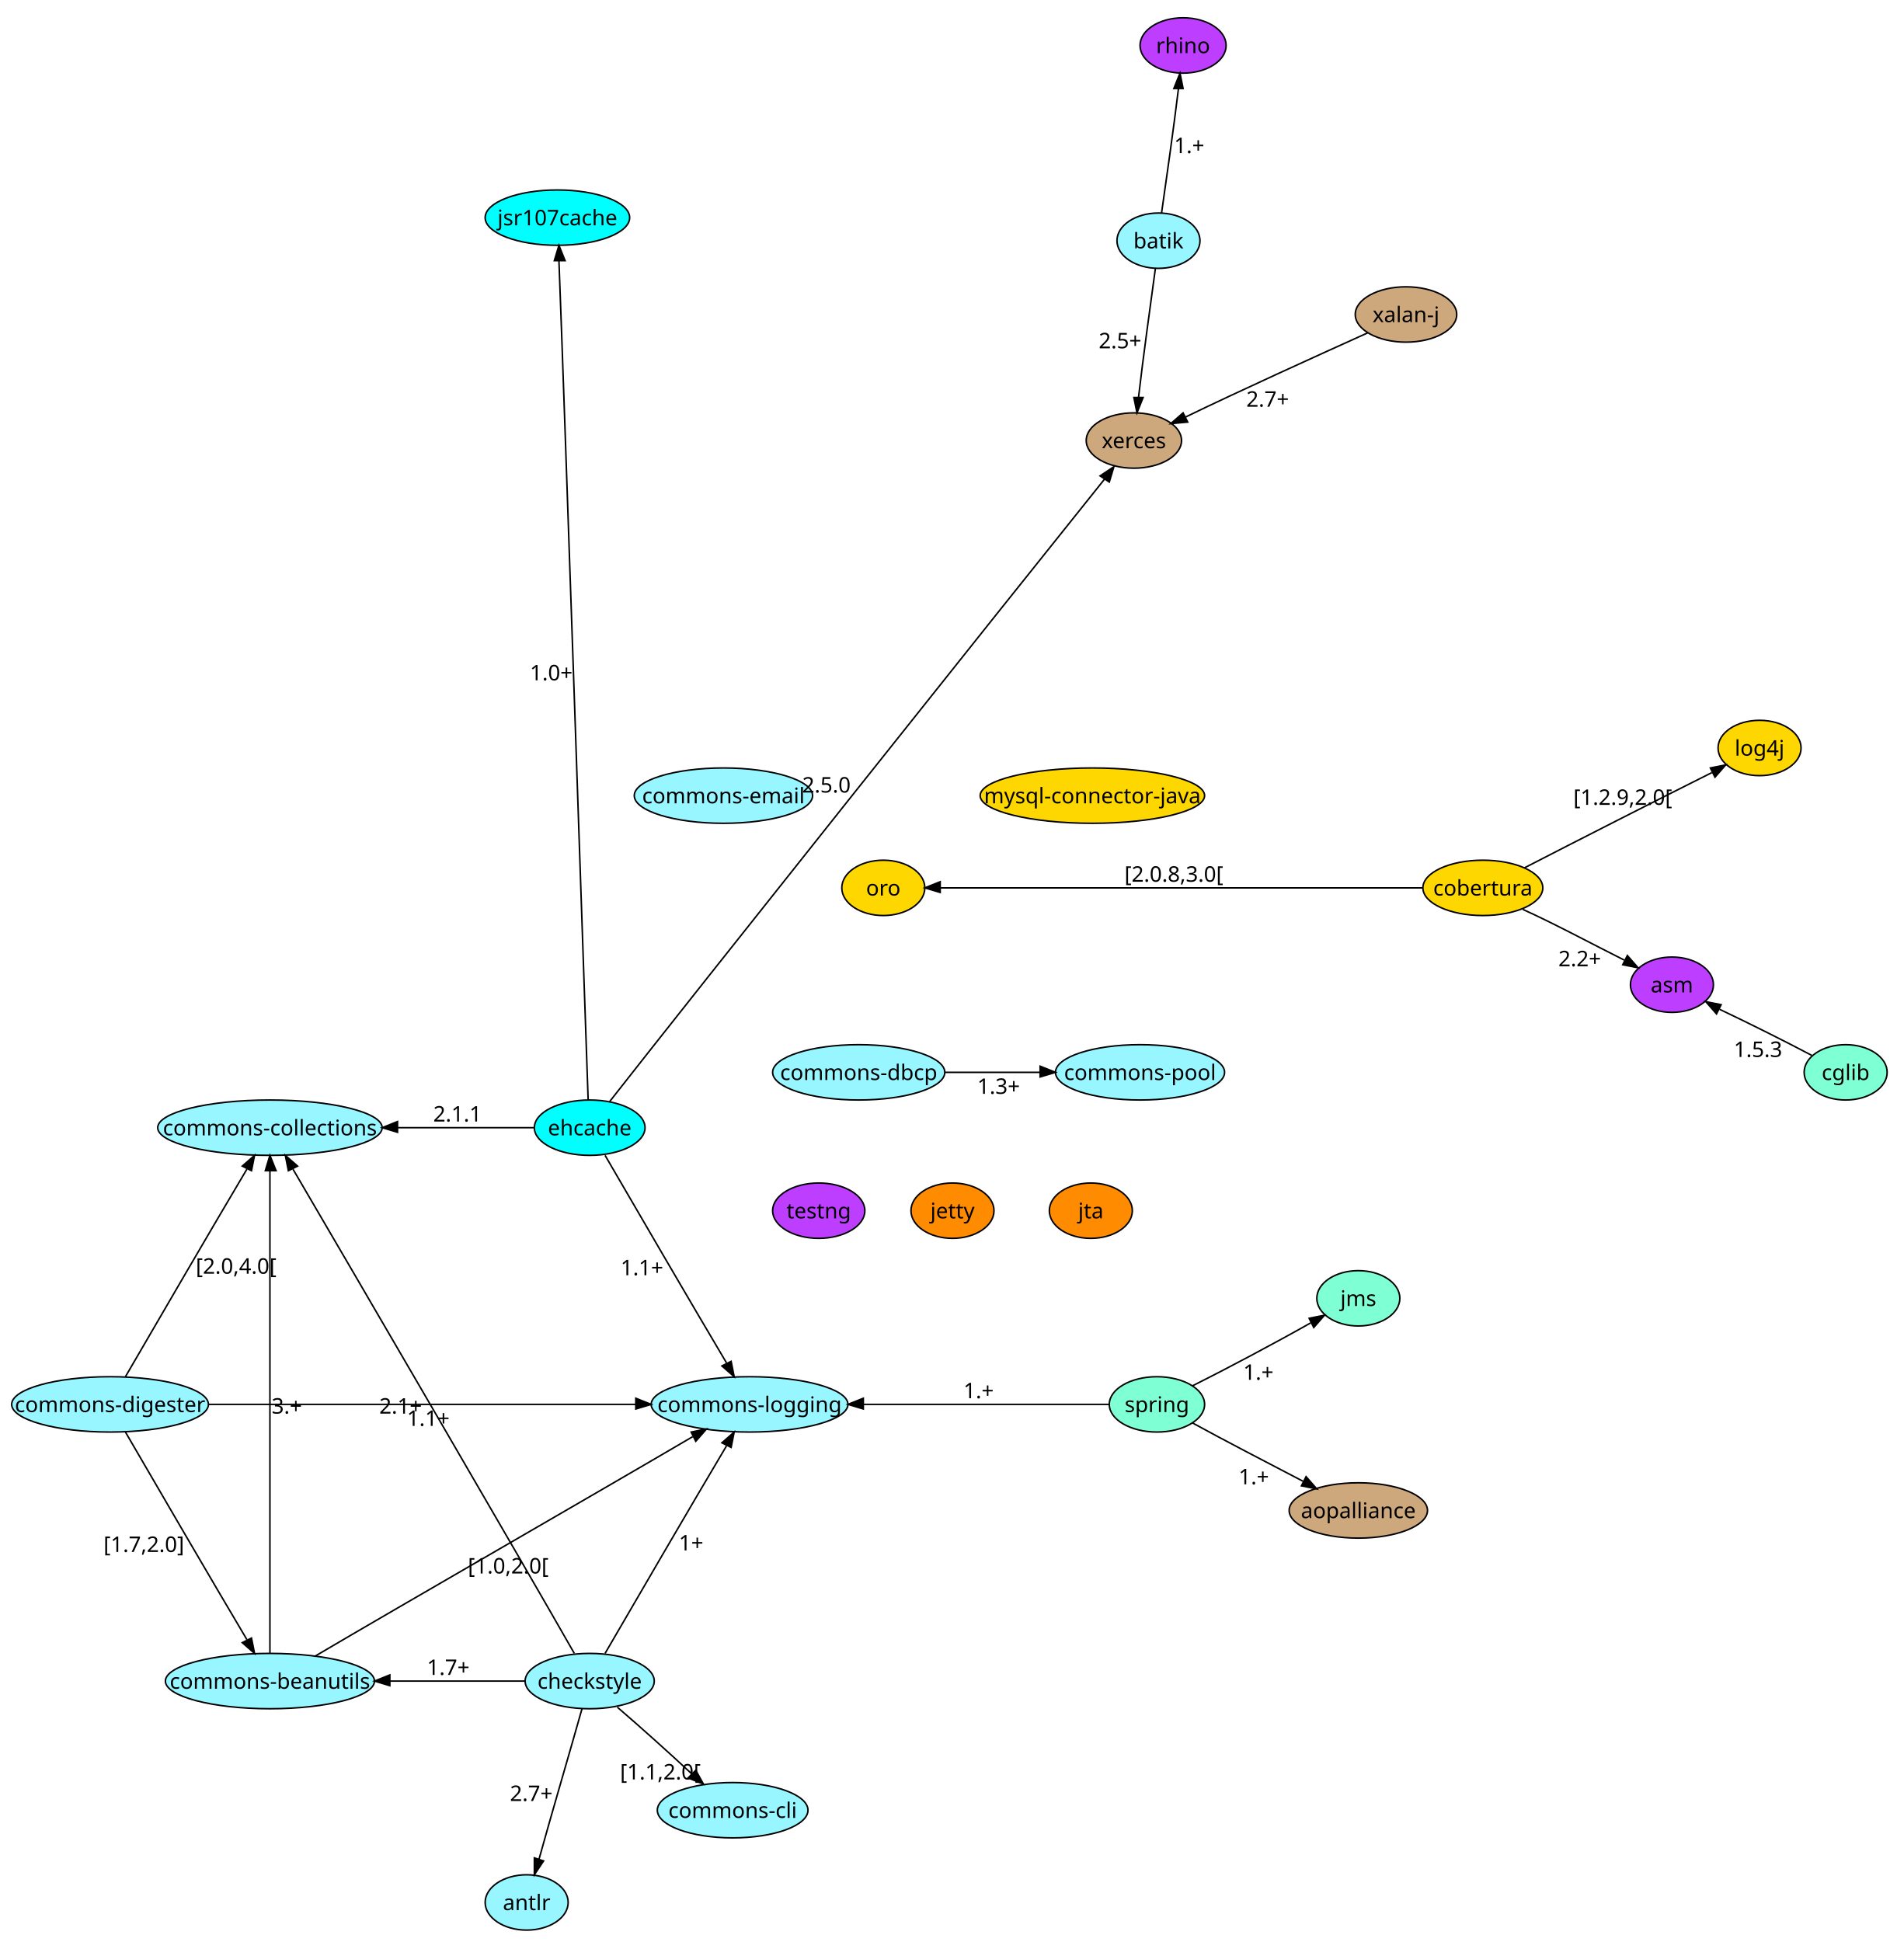
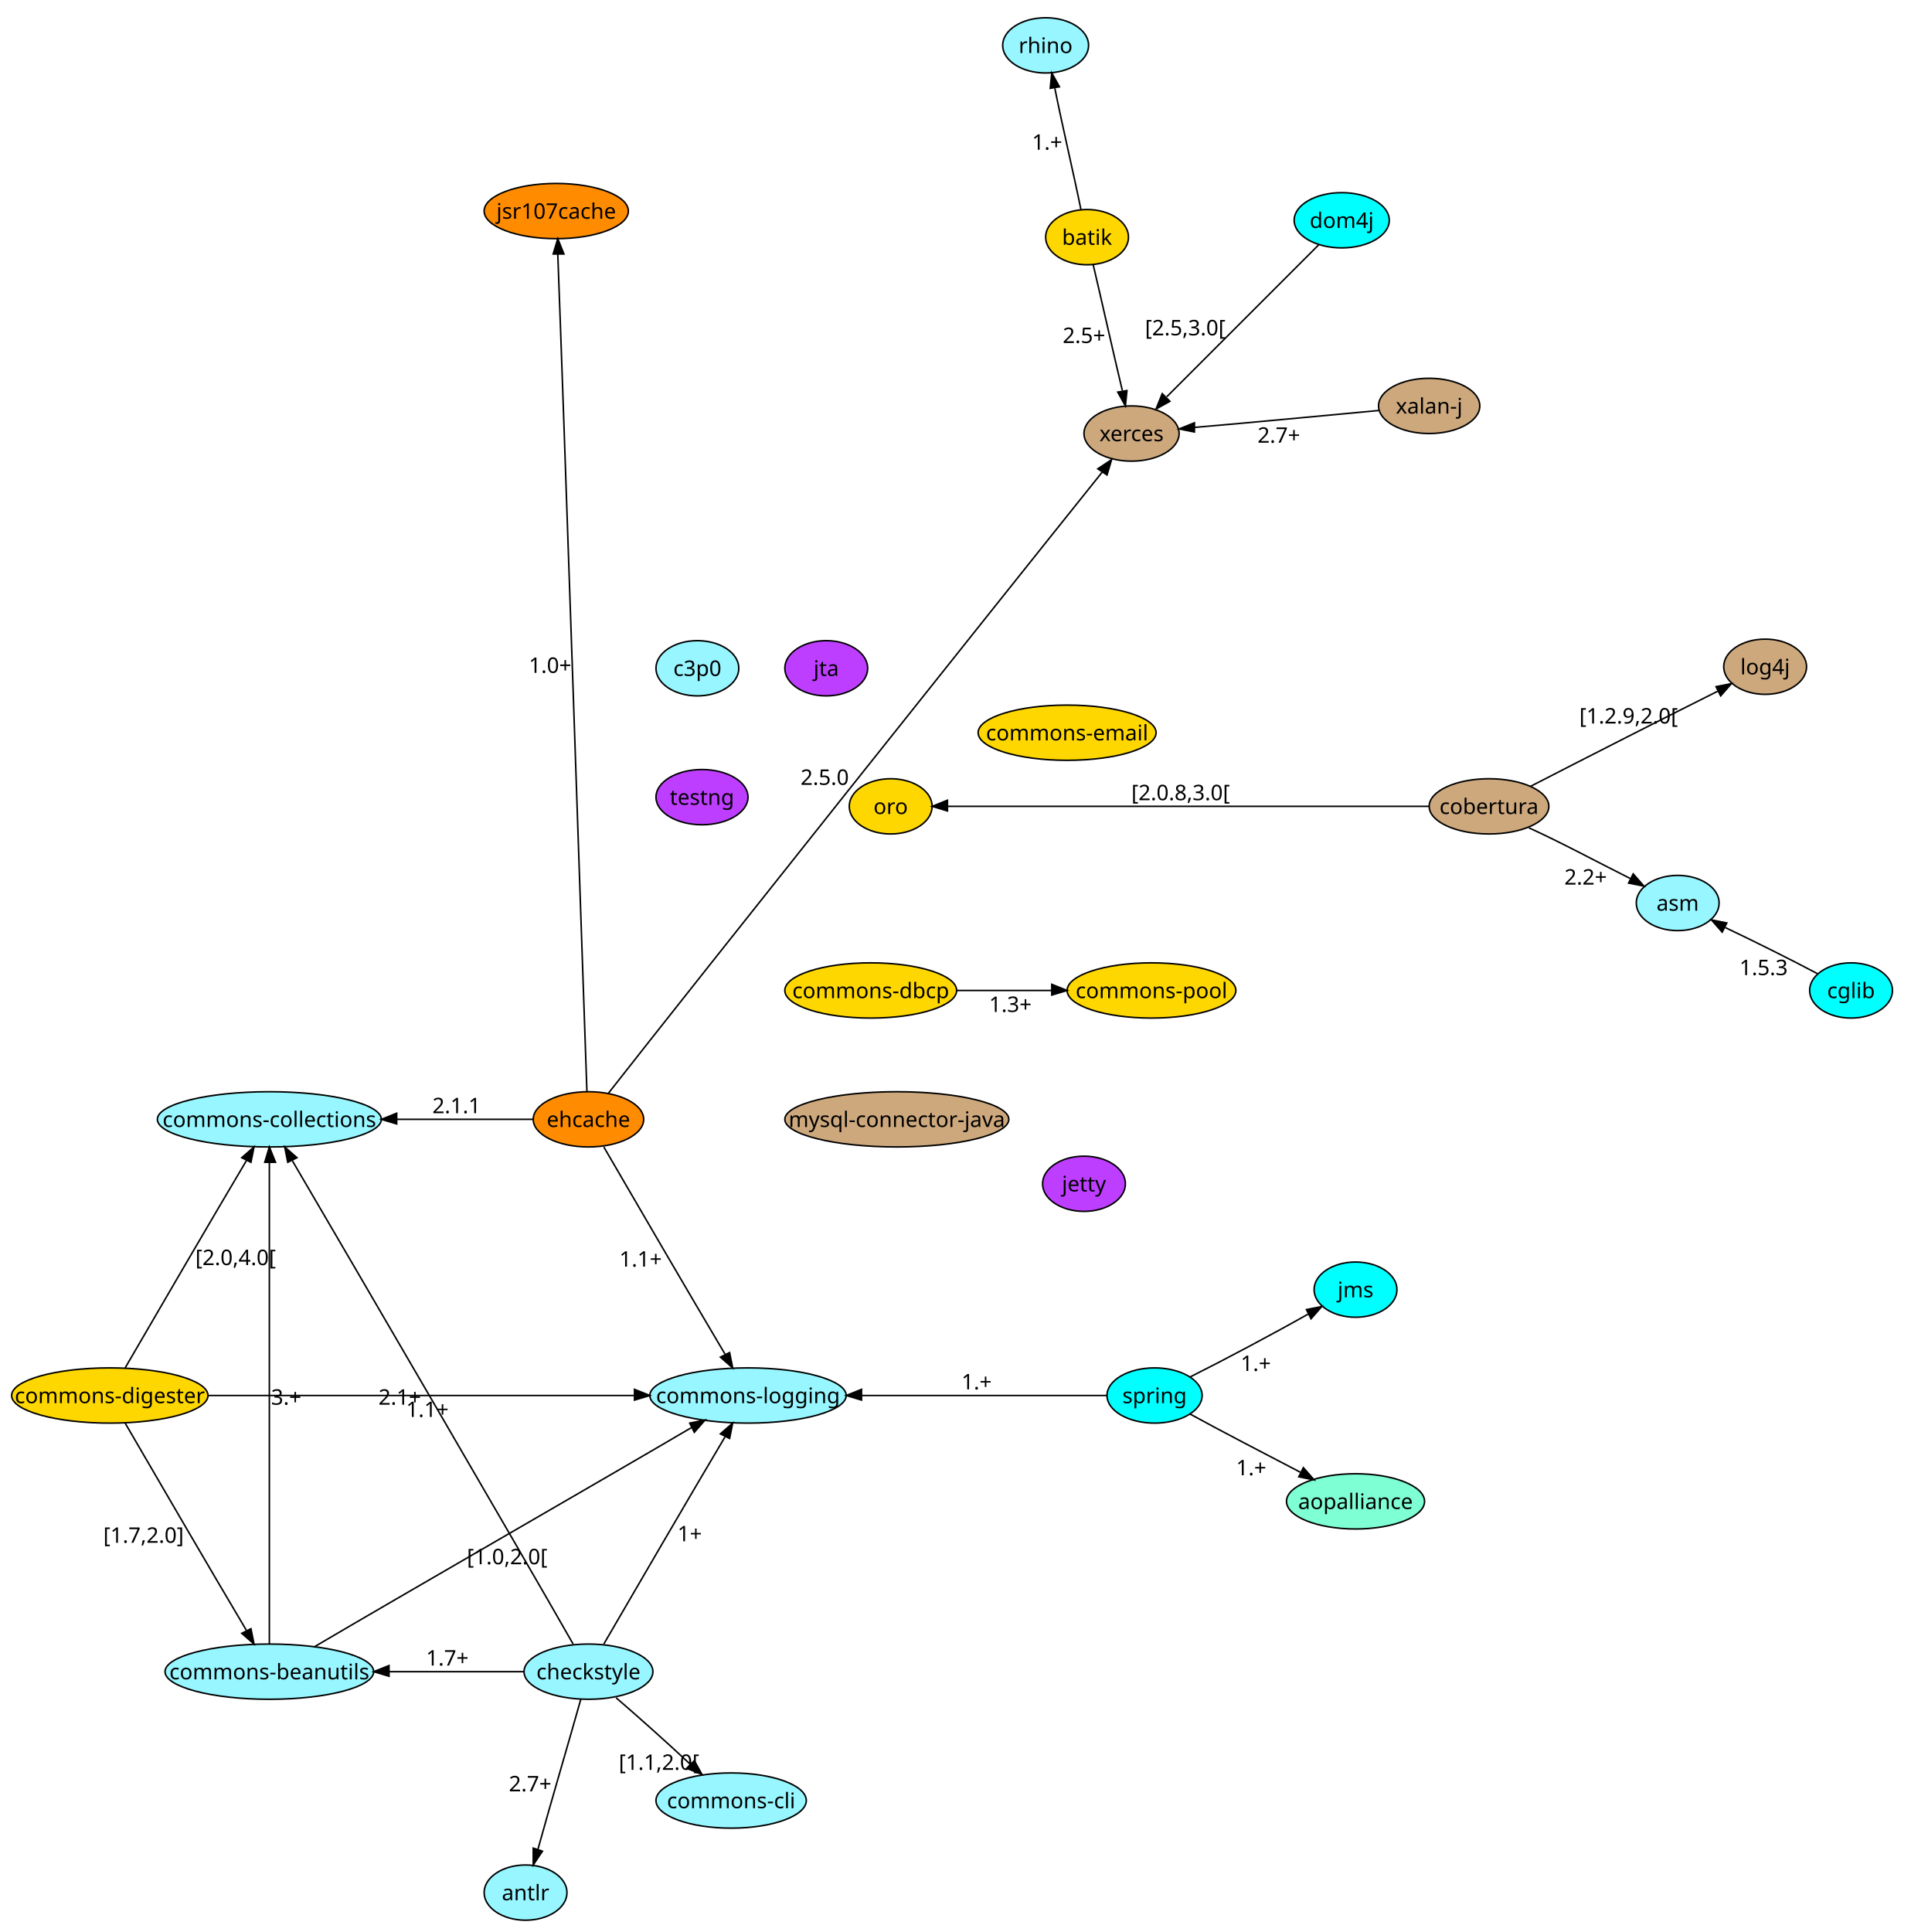
- <svg xmlns="http://www.w3.org/2000/svg" width="788pt" height="804pt" viewBox="-1 -1 787 803">
-   <g id="graph0" class="graph" transform="scale(0.635634)" style="font-family:Times-Roman;font-size:14.00;">
+ <svg xmlns="http://www.w3.org/2000/svg" width="795pt" height="804pt" viewBox="-1 -1 794 803">
+   <g id="graph0" class="graph" transform="scale(0.637681)" style="font-family:Times-Roman;font-size:14.00;">
    <g id="node3" class="node">
-       <ellipse cx="531" cy="786" rx="30" ry="18" style="fill:#bd3eff;stroke:black;" />
-       <text text-anchor="middle" x="531" y="791">testng</text>
+       <ellipse cx="456" cy="518" rx="30" ry="18" style="fill:#bd3eff;stroke:black;" />
+       <text text-anchor="middle" x="456" y="523">testng</text>
    </g>
    <g id="node6" class="node">
-       <ellipse cx="382" cy="1092" rx="42" ry="18" style="fill:#97f6ff;stroke:black;" />
-       <text text-anchor="middle" x="382" y="1097">checkstyle</text>
+       <ellipse cx="382" cy="1088" rx="42" ry="18" style="fill:#97f6ff;stroke:black;" />
+       <text text-anchor="middle" x="382" y="1093">checkstyle</text>
    </g>
    <g id="node8" class="node">
-       <ellipse cx="341" cy="1236" rx="27" ry="18" style="fill:#97f6ff;stroke:black;" />
-       <text text-anchor="middle" x="341" y="1241">antlr</text>
+       <ellipse cx="341" cy="1232" rx="27" ry="18" style="fill:#97f6ff;stroke:black;" />
+       <text text-anchor="middle" x="341" y="1237">antlr</text>
    </g>
    <g id="edge6" class="edge">
-       <path style="fill:none;stroke:black;" d="M377,1110C370,1135 357,1179 349,1208" />
-       <polygon style="fill:black;stroke:black;" points="352,1209 346,1218 346,1207 352,1209" />
-       <text text-anchor="middle" x="344" y="1170">2.7+</text>
+       <path style="fill:none;stroke:black;" d="M377,1106C370,1131 357,1175 349,1204" />
+       <polygon style="fill:black;stroke:black;" points="352,1205 346,1214 346,1203 352,1205" />
+       <text text-anchor="middle" x="344" y="1166">2.7+</text>
    </g>
    <g id="node10" class="node">
-       <ellipse cx="475" cy="1176" rx="49" ry="18" style="fill:#97f6ff;stroke:black;" />
-       <text text-anchor="middle" x="475" y="1181">commons-cli</text>
+       <ellipse cx="475" cy="1172" rx="49" ry="18" style="fill:#97f6ff;stroke:black;" />
+       <text text-anchor="middle" x="475" y="1177">commons-cli</text>
    </g>
    <g id="edge8" class="edge">
-       <path style="fill:none;stroke:black;" d="M400,1109C414,1121 433,1138 448,1152" />
-       <polygon style="fill:black;stroke:black;" points="451,1150 456,1159 446,1155 451,1150" />
-       <text text-anchor="middle" x="428" y="1156">[1.1,2.0[</text>
+       <path style="fill:none;stroke:black;" d="M400,1105C414,1117 433,1134 448,1148" />
+       <polygon style="fill:black;stroke:black;" points="451,1146 456,1155 446,1151 451,1146" />
+       <text text-anchor="middle" x="428" y="1152">[1.1,2.0[</text>
    </g>
    <g id="node12" class="node">
-       <ellipse cx="174" cy="732" rx="73" ry="18" style="fill:#97f6ff;stroke:black;" />
-       <text text-anchor="middle" x="174" y="737">commons-collections</text>
+       <ellipse cx="174" cy="728" rx="73" ry="18" style="fill:#97f6ff;stroke:black;" />
+       <text text-anchor="middle" x="174" y="733">commons-collections</text>
    </g>
    <g id="edge10" class="edge">
-       <path style="fill:none;stroke:black;" d="M372,1074C339,1016 230,829 189,759" />
-       <polygon style="fill:black;stroke:black;" points="186,760 184,750 192,757 186,760" />
-       <text text-anchor="middle" x="259" y="918">2.1+</text>
+       <path style="fill:none;stroke:black;" d="M372,1070C339,1012 230,825 189,755" />
+       <polygon style="fill:black;stroke:black;" points="186,756 184,746 192,753 186,756" />
+       <text text-anchor="middle" x="259" y="914">2.1+</text>
    </g>
    <g id="node14" class="node">
-       <ellipse cx="486" cy="912" rx="64" ry="18" style="fill:#97f6ff;stroke:black;" />
-       <text text-anchor="middle" x="486" y="917">commons-logging</text>
+       <ellipse cx="486" cy="908" rx="64" ry="18" style="fill:#97f6ff;stroke:black;" />
+       <text text-anchor="middle" x="486" y="913">commons-logging</text>
    </g>
    <g id="edge12" class="edge">
-       <path style="fill:none;stroke:black;" d="M392,1074C410,1043 449,976 471,939" />
-       <polygon style="fill:black;stroke:black;" points="468,937 476,930 474,940 468,937" />
-       <text text-anchor="middle" x="448" y="1007">1+</text>
+       <path style="fill:none;stroke:black;" d="M392,1070C410,1039 449,972 471,935" />
+       <polygon style="fill:black;stroke:black;" points="468,933 476,926 474,936 468,933" />
+       <text text-anchor="middle" x="448" y="1003">1+</text>
    </g>
    <g id="node16" class="node">
-       <ellipse cx="174" cy="1092" rx="68" ry="18" style="fill:#97f6ff;stroke:black;" />
-       <text text-anchor="middle" x="174" y="1097">commons-beanutils</text>
+       <ellipse cx="174" cy="1088" rx="68" ry="18" style="fill:#97f6ff;stroke:black;" />
+       <text text-anchor="middle" x="174" y="1093">commons-beanutils</text>
    </g>
    <g id="edge14" class="edge">
-       <path style="fill:none;stroke:black;" d="M340,1092C315,1092 282,1092 252,1092" />
-       <polygon style="fill:black;stroke:black;" points="252,1095 242,1092 252,1088 252,1095" />
-       <text text-anchor="middle" x="290" y="1088">1.7+</text>
-     </g>
-     <g id="edge60" class="edge">
-       <path style="fill:none;stroke:black;" d="M174,1074C174,1015 174,831 174,760" />
-       <polygon style="fill:black;stroke:black;" points="171,760 174,750 178,760 171,760" />
-       <text text-anchor="middle" x="185" y="918">3.+</text>
-     </g>
-     <g id="edge58" class="edge">
-       <path style="fill:none;stroke:black;" d="M203,1076C259,1043 386,970 449,933" />
-       <polygon style="fill:black;stroke:black;" points="448,930 458,928 451,936 448,930" />
-       <text text-anchor="middle" x="329" y="1022">[1.0,2.0[</text>
+       <path style="fill:none;stroke:black;" d="M340,1088C315,1088 282,1088 252,1088" />
+       <polygon style="fill:black;stroke:black;" points="252,1091 242,1088 252,1084 252,1091" />
+       <text text-anchor="middle" x="290" y="1084">1.7+</text>
+     </g>
+     <g id="edge64" class="edge">
+       <path style="fill:none;stroke:black;" d="M174,1070C174,1011 174,827 174,756" />
+       <polygon style="fill:black;stroke:black;" points="171,756 174,746 178,756 171,756" />
+       <text text-anchor="middle" x="185" y="914">3.+</text>
+     </g>
+     <g id="edge62" class="edge">
+       <path style="fill:none;stroke:black;" d="M203,1072C259,1039 386,966 449,929" />
+       <polygon style="fill:black;stroke:black;" points="448,926 458,924 451,932 448,926" />
+       <text text-anchor="middle" x="329" y="1018">[1.0,2.0[</text>
    </g>
    <g id="node19" class="node">
-       <ellipse cx="573" cy="576" rx="27" ry="18" style="fill:gold;stroke:black;" />
-       <text text-anchor="middle" x="573" y="581">oro</text>
+       <ellipse cx="579" cy="524" rx="27" ry="18" style="fill:gold;stroke:black;" />
+       <text text-anchor="middle" x="579" y="529">oro</text>
    </g>
    <g id="node22" class="node">
-       <ellipse cx="913" cy="203" rx="33" ry="18" style="fill:#cda87d;stroke:black;" />
-       <text text-anchor="middle" x="913" y="208">xalan-j</text>
+       <ellipse cx="930" cy="263" rx="33" ry="18" style="fill:#cda87d;stroke:black;" />
+       <text text-anchor="middle" x="930" y="268">xalan-j</text>
    </g>
    <g id="node24" class="node">
-       <ellipse cx="736" cy="285" rx="31" ry="18" style="fill:#cda87d;stroke:black;" />
-       <text text-anchor="middle" x="736" y="290">xerces</text>
+       <ellipse cx="736" cy="281" rx="31" ry="18" style="fill:#cda87d;stroke:black;" />
+       <text text-anchor="middle" x="736" y="286">xerces</text>
    </g>
    <g id="edge20" class="edge">
-       <path style="fill:none;stroke:black;" d="M888,215C857,229 804,253 769,270" />
-       <polygon style="fill:black;stroke:black;" points="771,273 760,274 768,267 771,273" />
-       <text text-anchor="middle" x="823" y="263">2.7+</text>
+       <path style="fill:none;stroke:black;" d="M897,266C864,269 813,274 777,277" />
+       <polygon style="fill:black;stroke:black;" points="777,280 767,278 777,274 777,280" />
+       <text text-anchor="middle" x="832" y="287">2.7+</text>
    </g>
    <g id="node29" class="node">
-       <ellipse cx="361" cy="140" rx="47" ry="18" style="fill:cyan;stroke:black;" />
-       <text text-anchor="middle" x="361" y="145">jsr107cache</text>
-     </g>
-     <g id="node32" class="node">
-       <ellipse cx="618" cy="786" rx="27" ry="18" style="fill:darkorange;stroke:black;" />
-       <text text-anchor="middle" x="618" y="791">jetty</text>
-     </g>
-     <g id="node35" class="node">
-       <ellipse cx="768" cy="28" rx="28" ry="18" style="fill:#bd3eff;stroke:black;" />
-       <text text-anchor="middle" x="768" y="33">rhino</text>
-     </g>
-     <g id="node38" class="node">
-       <ellipse cx="752" cy="155" rx="27" ry="18" style="fill:#97f6ff;stroke:black;" />
-       <text text-anchor="middle" x="752" y="160">batik</text>
-     </g>
-     <g id="edge34" class="edge">
-       <path style="fill:none;stroke:black;" d="M750,173C747,195 742,231 739,257" />
-       <polygon style="fill:black;stroke:black;" points="742,257 738,267 736,257 742,257" />
-       <text text-anchor="middle" x="727" y="225">2.5+</text>
-     </g>
-     <g id="edge32" class="edge">
-       <path style="fill:none;stroke:black;" d="M754,137C757,116 762,81 765,56" />
-       <polygon style="fill:black;stroke:black;" points="762,56 766,46 768,56 762,56" />
-       <text text-anchor="middle" x="772" y="98">1.+</text>
-     </g>
-     <g id="node43" class="node">
-       <ellipse cx="709" cy="516" rx="73" ry="18" style="fill:gold;stroke:black;" />
-       <text text-anchor="middle" x="709" y="521">mysql-connector-java</text>
-     </g>
-     <g id="node46" class="node">
-       <ellipse cx="882" cy="981" rx="45" ry="18" style="fill:#cda87d;stroke:black;" />
-       <text text-anchor="middle" x="882" y="986">aopalliance</text>
-     </g>
-     <g id="node49" class="node">
-       <ellipse cx="751" cy="912" rx="31" ry="18" style="fill:aquamarine;stroke:black;" />
-       <text text-anchor="middle" x="751" y="917">spring</text>
-     </g>
-     <g id="edge44" class="edge">
-       <path style="fill:none;stroke:black;" d="M720,912C681,912 613,912 560,912" />
-       <polygon style="fill:black;stroke:black;" points="560,915 550,912 560,908 560,915" />
-       <text text-anchor="middle" x="635" y="908">1.+</text>
-     </g>
-     <g id="edge42" class="edge">
-       <path style="fill:none;stroke:black;" d="M774,924C794,935 823,950 846,962" />
-       <polygon style="fill:black;stroke:black;" points="848,959 855,967 845,965 848,959" />
-       <text text-anchor="middle" x="814" y="964">1.+</text>
+       <ellipse cx="873" cy="142" rx="31" ry="18" style="fill:cyan;stroke:black;" />
+       <text text-anchor="middle" x="873" y="147">dom4j</text>
+     </g>
+     <g id="edge26" class="edge">
+       <path style="fill:none;stroke:black;" d="M858,158C834,182 787,229 759,257" />
+       <polygon style="fill:black;stroke:black;" points="761,260 752,265 756,255 761,260" />
+       <text text-anchor="middle" x="771" y="217">[2.5,3.0[</text>
+     </g>
+     <g id="node33" class="node">
+       <ellipse cx="361" cy="136" rx="47" ry="18" style="fill:darkorange;stroke:black;" />
+       <text text-anchor="middle" x="361" y="141">jsr107cache</text>
+     </g>
+     <g id="node36" class="node">
+       <ellipse cx="705" cy="770" rx="27" ry="18" style="fill:#bd3eff;stroke:black;" />
+       <text text-anchor="middle" x="705" y="775">jetty</text>
+     </g>
+     <g id="node39" class="node">
+       <ellipse cx="680" cy="28" rx="28" ry="18" style="fill:#97f6ff;stroke:black;" />
+       <text text-anchor="middle" x="680" y="33">rhino</text>
+     </g>
+     <g id="node42" class="node">
+       <ellipse cx="707" cy="153" rx="27" ry="18" style="fill:gold;stroke:black;" />
+       <text text-anchor="middle" x="707" y="158">batik</text>
+     </g>
+     <g id="edge38" class="edge">
+       <path style="fill:none;stroke:black;" d="M711,171C716,192 724,228 730,253" />
+       <polygon style="fill:black;stroke:black;" points="733,253 732,263 727,254 733,253" />
+       <text text-anchor="middle" x="705" y="222">2.5+</text>
+     </g>
+     <g id="edge36" class="edge">
+       <path style="fill:none;stroke:black;" d="M703,135C699,115 691,81 686,56" />
+       <polygon style="fill:black;stroke:black;" points="683,56 684,46 689,55 683,56" />
+       <text text-anchor="middle" x="681" y="96">1.+</text>
+     </g>
+     <g id="node47" class="node">
+       <ellipse cx="583" cy="728" rx="73" ry="18" style="fill:#cda87d;stroke:black;" />
+       <text text-anchor="middle" x="583" y="733">mysql-connector-java</text>
+     </g>
+     <g id="node50" class="node">
+       <ellipse cx="882" cy="977" rx="45" ry="18" style="fill:aquamarine;stroke:black;" />
+       <text text-anchor="middle" x="882" y="982">aopalliance</text>
    </g>
    <g id="node53" class="node">
-       <ellipse cx="882" cy="843" rx="27" ry="18" style="fill:aquamarine;stroke:black;" />
-       <text text-anchor="middle" x="882" y="848">jms</text>
+       <ellipse cx="751" cy="908" rx="31" ry="18" style="fill:cyan;stroke:black;" />
+       <text text-anchor="middle" x="751" y="913">spring</text>
+     </g>
+     <g id="edge48" class="edge">
+       <path style="fill:none;stroke:black;" d="M720,908C681,908 613,908 560,908" />
+       <polygon style="fill:black;stroke:black;" points="560,911 550,908 560,904 560,911" />
+       <text text-anchor="middle" x="635" y="904">1.+</text>
    </g>
    <g id="edge46" class="edge">
-       <path style="fill:none;stroke:black;" d="M774,900C796,889 828,872 851,859" />
-       <polygon style="fill:black;stroke:black;" points="850,856 860,854 853,862 850,856" />
-       <text text-anchor="middle" x="817" y="896">1.+</text>
-     </g>
-     <g id="node58" class="node">
-       <ellipse cx="708" cy="786" rx="27" ry="18" style="fill:darkorange;stroke:black;" />
-       <text text-anchor="middle" x="708" y="791">jta</text>
-     </g>
-     <g id="node61" class="node">
-       <ellipse cx="1086" cy="639" rx="27" ry="18" style="fill:#bd3eff;stroke:black;" />
-       <text text-anchor="middle" x="1086" y="644">asm</text>
-     </g>
-     <g id="node70" class="node">
-       <ellipse cx="557" cy="696" rx="56" ry="18" style="fill:#97f6ff;stroke:black;" />
-       <text text-anchor="middle" x="557" y="701">commons-dbcp</text>
-     </g>
-     <g id="node72" class="node">
-       <ellipse cx="740" cy="696" rx="55" ry="18" style="fill:#97f6ff;stroke:black;" />
-       <text text-anchor="middle" x="740" y="701">commons-pool</text>
-     </g>
-     <g id="edge64" class="edge">
-       <path style="fill:none;stroke:black;" d="M613,696C633,696 655,696 675,696" />
-       <polygon style="fill:black;stroke:black;" points="675,692 685,696 675,699 675,692" />
-       <text text-anchor="middle" x="648" y="710">1.3+</text>
-     </g>
-     <g id="node78" class="node">
-       <ellipse cx="469" cy="516" rx="58" ry="18" style="fill:#97f6ff;stroke:black;" />
-       <text text-anchor="middle" x="469" y="521">commons-email</text>
-     </g>
-     <g id="node80" class="node">
-       <ellipse cx="70" cy="912" rx="64" ry="18" style="fill:#97f6ff;stroke:black;" />
-       <text text-anchor="middle" x="70" y="917">commons-digester</text>
+       <path style="fill:none;stroke:black;" d="M774,920C794,931 823,946 846,958" />
+       <polygon style="fill:black;stroke:black;" points="848,955 855,963 845,961 848,955" />
+       <text text-anchor="middle" x="814" y="960">1.+</text>
+     </g>
+     <g id="node57" class="node">
+       <ellipse cx="882" cy="839" rx="27" ry="18" style="fill:cyan;stroke:black;" />
+       <text text-anchor="middle" x="882" y="844">jms</text>
+     </g>
+     <g id="edge50" class="edge">
+       <path style="fill:none;stroke:black;" d="M774,896C796,885 828,868 851,855" />
+       <polygon style="fill:black;stroke:black;" points="850,852 860,850 853,858 850,852" />
+       <text text-anchor="middle" x="817" y="892">1.+</text>
+     </g>
+     <g id="node62" class="node">
+       <ellipse cx="537" cy="434" rx="27" ry="18" style="fill:#bd3eff;stroke:black;" />
+       <text text-anchor="middle" x="537" y="439">jta</text>
+     </g>
+     <g id="node65" class="node">
+       <ellipse cx="1092" cy="587" rx="27" ry="18" style="fill:#97f6ff;stroke:black;" />
+       <text text-anchor="middle" x="1092" y="592">asm</text>
+     </g>
+     <g id="node74" class="node">
+       <ellipse cx="566" cy="644" rx="56" ry="18" style="fill:gold;stroke:black;" />
+       <text text-anchor="middle" x="566" y="649">commons-dbcp</text>
+     </g>
+     <g id="node76" class="node">
+       <ellipse cx="749" cy="644" rx="55" ry="18" style="fill:gold;stroke:black;" />
+       <text text-anchor="middle" x="749" y="649">commons-pool</text>
+     </g>
+     <g id="edge68" class="edge">
+       <path style="fill:none;stroke:black;" d="M622,644C642,644 664,644 684,644" />
+       <polygon style="fill:black;stroke:black;" points="684,640 694,644 684,647 684,640" />
+       <text text-anchor="middle" x="657" y="658">1.3+</text>
+     </g>
+     <g id="node82" class="node">
+       <ellipse cx="694" cy="476" rx="58" ry="18" style="fill:gold;stroke:black;" />
+       <text text-anchor="middle" x="694" y="481">commons-email</text>
+     </g>
+     <g id="node84" class="node">
+       <ellipse cx="70" cy="908" rx="64" ry="18" style="fill:gold;stroke:black;" />
+       <text text-anchor="middle" x="70" y="913">commons-digester</text>
+     </g>
+     <g id="edge80" class="edge">
+       <path style="fill:none;stroke:black;" d="M80,890C98,859 137,792 159,755" />
+       <polygon style="fill:black;stroke:black;" points="156,753 164,746 162,756 156,753" />
+       <text text-anchor="middle" x="152" y="823">[2.0,4.0[</text>
    </g>
    <g id="edge76" class="edge">
-       <path style="fill:none;stroke:black;" d="M80,894C98,863 137,796 159,759" />
-       <polygon style="fill:black;stroke:black;" points="156,757 164,750 162,760 156,757" />
-       <text text-anchor="middle" x="152" y="827">[2.0,4.0[</text>
-     </g>
-     <g id="edge72" class="edge">
-       <path style="fill:none;stroke:black;" d="M134,912C209,912 333,912 412,912" />
-       <polygon style="fill:black;stroke:black;" points="412,908 422,912 412,915 412,908" />
-       <text text-anchor="middle" x="277" y="926">1.1+</text>
-     </g>
-     <g id="edge74" class="edge">
-       <path style="fill:none;stroke:black;" d="M80,930C98,961 137,1028 159,1065" />
-       <polygon style="fill:black;stroke:black;" points="162,1064 164,1074 156,1067 162,1064" />
-       <text text-anchor="middle" x="92" y="1008">[1.7,2.0]</text>
-     </g>
-     <g id="node98" class="node">
-       <ellipse cx="963" cy="576" rx="39" ry="18" style="fill:gold;stroke:black;" />
-       <text text-anchor="middle" x="963" y="581">cobertura</text>
-     </g>
-     <g id="edge94" class="edge">
-       <path style="fill:none;stroke:black;" d="M924,576C849,576 684,576 610,576" />
-       <polygon style="fill:black;stroke:black;" points="610,579 600,576 610,572 610,579" />
-       <text text-anchor="middle" x="762" y="572">[2.0.8,3.0[</text>
+       <path style="fill:none;stroke:black;" d="M134,908C209,908 333,908 412,908" />
+       <polygon style="fill:black;stroke:black;" points="412,904 422,908 412,911 412,904" />
+       <text text-anchor="middle" x="277" y="922">1.1+</text>
+     </g>
+     <g id="edge78" class="edge">
+       <path style="fill:none;stroke:black;" d="M80,926C98,957 137,1024 159,1061" />
+       <polygon style="fill:black;stroke:black;" points="162,1060 164,1070 156,1063 162,1060" />
+       <text text-anchor="middle" x="92" y="1004">[1.7,2.0]</text>
+     </g>
+     <g id="node102" class="node">
+       <ellipse cx="969" cy="524" rx="39" ry="18" style="fill:#cda87d;stroke:black;" />
+       <text text-anchor="middle" x="969" y="529">cobertura</text>
+     </g>
+     <g id="edge98" class="edge">
+       <path style="fill:none;stroke:black;" d="M930,524C855,524 690,524 616,524" />
+       <polygon style="fill:black;stroke:black;" points="616,527 606,524 616,520 616,527" />
+       <text text-anchor="middle" x="768" y="520">[2.0.8,3.0[</text>
+     </g>
+     <g id="edge100" class="edge">
+       <path style="fill:none;stroke:black;" d="M995,538C1015,547 1041,561 1061,571" />
+       <polygon style="fill:black;stroke:black;" points="1063,568 1070,576 1060,574 1063,568" />
+       <text text-anchor="middle" x="1032" y="575">2.2+</text>
+     </g>
+     <g id="node104" class="node">
+       <ellipse cx="1149" cy="433" rx="27" ry="18" style="fill:#cda87d;stroke:black;" />
+       <text text-anchor="middle" x="1149" y="438">log4j</text>
    </g>
    <g id="edge96" class="edge">
-       <path style="fill:none;stroke:black;" d="M989,590C1009,599 1035,613 1055,623" />
-       <polygon style="fill:black;stroke:black;" points="1057,620 1064,628 1054,626 1057,620" />
-       <text text-anchor="middle" x="1026" y="627">2.2+</text>
-     </g>
-     <g id="node100" class="node">
-       <ellipse cx="1143" cy="485" rx="27" ry="18" style="fill:gold;stroke:black;" />
-       <text text-anchor="middle" x="1143" y="490">log4j</text>
-     </g>
-     <g id="edge92" class="edge">
-       <path style="fill:none;stroke:black;" d="M990,563C1023,546 1078,518 1112,501" />
-       <polygon style="fill:black;stroke:black;" points="1111,498 1121,496 1114,504 1111,498" />
-       <text text-anchor="middle" x="1054" y="522">[1.2.9,2.0[</text>
-     </g>
-     <g id="node107" class="node">
-       <ellipse cx="1199" cy="696" rx="27" ry="18" style="fill:aquamarine;stroke:black;" />
-       <text text-anchor="middle" x="1199" y="701">cglib</text>
-     </g>
-     <g id="edge102" class="edge">
-       <path style="fill:none;stroke:black;" d="M1177,685C1160,676 1136,664 1117,655" />
-       <polygon style="fill:black;stroke:black;" points="1115,658 1108,650 1118,652 1115,658" />
-       <text text-anchor="middle" x="1142" y="686">1.5.3</text>
+       <path style="fill:none;stroke:black;" d="M996,511C1029,494 1084,466 1118,449" />
+       <polygon style="fill:black;stroke:black;" points="1117,446 1127,444 1120,452 1117,446" />
+       <text text-anchor="middle" x="1060" y="470">[1.2.9,2.0[</text>
    </g>
    <g id="node111" class="node">
-       <ellipse cx="382" cy="732" rx="36" ry="18" style="fill:cyan;stroke:black;" />
-       <text text-anchor="middle" x="382" y="737">ehcache</text>
-     </g>
-     <g id="edge108" class="edge">
-       <path style="fill:none;stroke:black;" d="M346,732C322,732 288,732 257,732" />
-       <polygon style="fill:black;stroke:black;" points="257,735 247,732 257,728 257,735" />
-       <text text-anchor="middle" x="296" y="728">2.1.1</text>
+       <ellipse cx="1205" cy="644" rx="27" ry="18" style="fill:cyan;stroke:black;" />
+       <text text-anchor="middle" x="1205" y="649">cglib</text>
    </g>
    <g id="edge106" class="edge">
-       <path style="fill:none;stroke:black;" d="M392,750C410,781 449,848 471,885" />
-       <polygon style="fill:black;stroke:black;" points="474,884 476,894 468,887 474,884" />
-       <text text-anchor="middle" x="416" y="828">1.1+</text>
+       <path style="fill:none;stroke:black;" d="M1183,633C1166,624 1142,612 1123,603" />
+       <polygon style="fill:black;stroke:black;" points="1121,606 1114,598 1124,600 1121,606" />
+       <text text-anchor="middle" x="1148" y="634">1.5.3</text>
+     </g>
+     <g id="node115" class="node">
+       <ellipse cx="382" cy="728" rx="36" ry="18" style="fill:darkorange;stroke:black;" />
+       <text text-anchor="middle" x="382" y="733">ehcache</text>
+     </g>
+     <g id="edge112" class="edge">
+       <path style="fill:none;stroke:black;" d="M346,728C322,728 288,728 257,728" />
+       <polygon style="fill:black;stroke:black;" points="257,731 247,728 257,724 257,731" />
+       <text text-anchor="middle" x="296" y="724">2.1.1</text>
    </g>
    <g id="edge110" class="edge">
-       <path style="fill:none;stroke:black;" d="M395,715C449,646 652,391 717,310" />
-       <polygon style="fill:black;stroke:black;" points="714,308 723,302 720,312 714,308" />
-       <text text-anchor="middle" x="536" y="514">2.5.0</text>
-     </g>
-     <g id="edge113" class="edge">
-       <path style="fill:none;stroke:black;" d="M381,714C378,630 366,272 362,168" />
-       <polygon style="fill:black;stroke:black;" points="359,168 362,158 366,168 359,168" />
-       <text text-anchor="middle" x="357" y="441">1.0+</text>
+       <path style="fill:none;stroke:black;" d="M392,746C410,777 449,844 471,881" />
+       <polygon style="fill:black;stroke:black;" points="474,880 476,890 468,883 474,880" />
+       <text text-anchor="middle" x="416" y="824">1.1+</text>
+     </g>
+     <g id="edge114" class="edge">
+       <path style="fill:none;stroke:black;" d="M395,711C449,642 652,387 717,306" />
+       <polygon style="fill:black;stroke:black;" points="714,304 723,298 720,308 714,304" />
+       <text text-anchor="middle" x="536" y="510">2.5.0</text>
+     </g>
+     <g id="edge117" class="edge">
+       <path style="fill:none;stroke:black;" d="M381,710C378,626 366,268 362,164" />
+       <polygon style="fill:black;stroke:black;" points="359,164 362,154 366,164 359,164" />
+       <text text-anchor="middle" x="357" y="437">1.0+</text>
+     </g>
+     <g id="node125" class="node">
+       <ellipse cx="453" cy="434" rx="27" ry="18" style="fill:#97f6ff;stroke:black;" />
+       <text text-anchor="middle" x="453" y="439">c3p0</text>
    </g>
  </g>
</svg>
